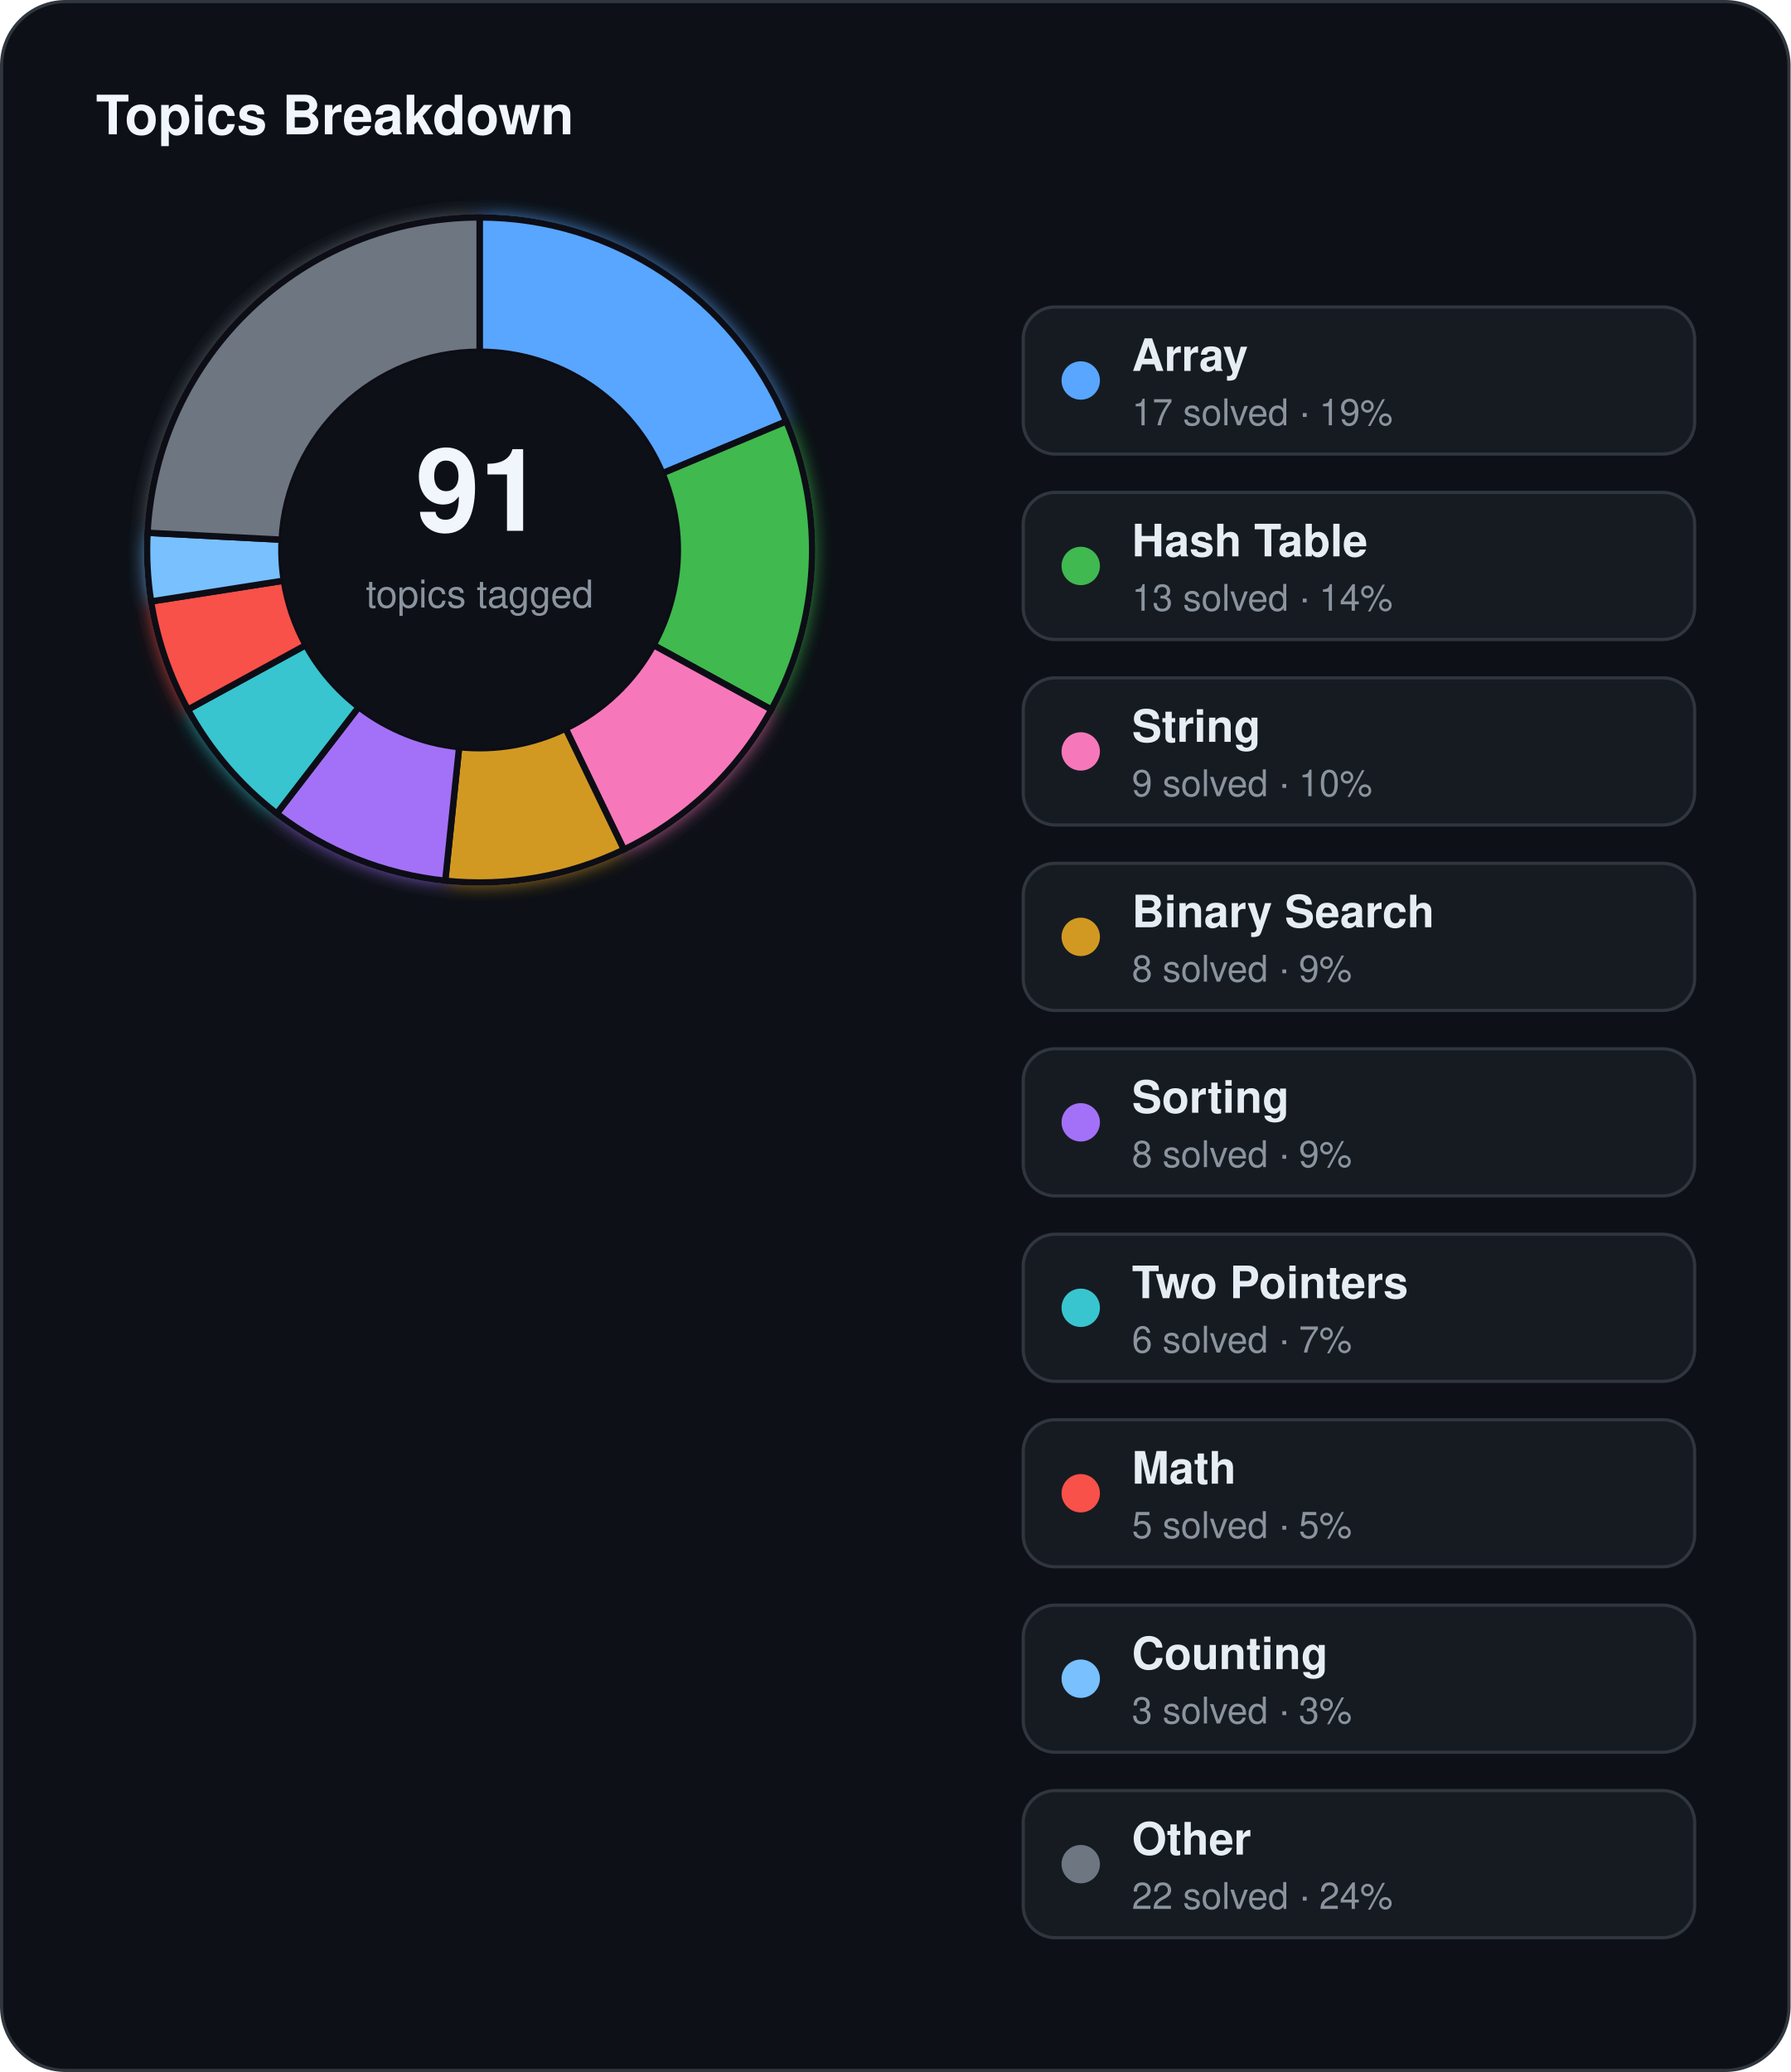
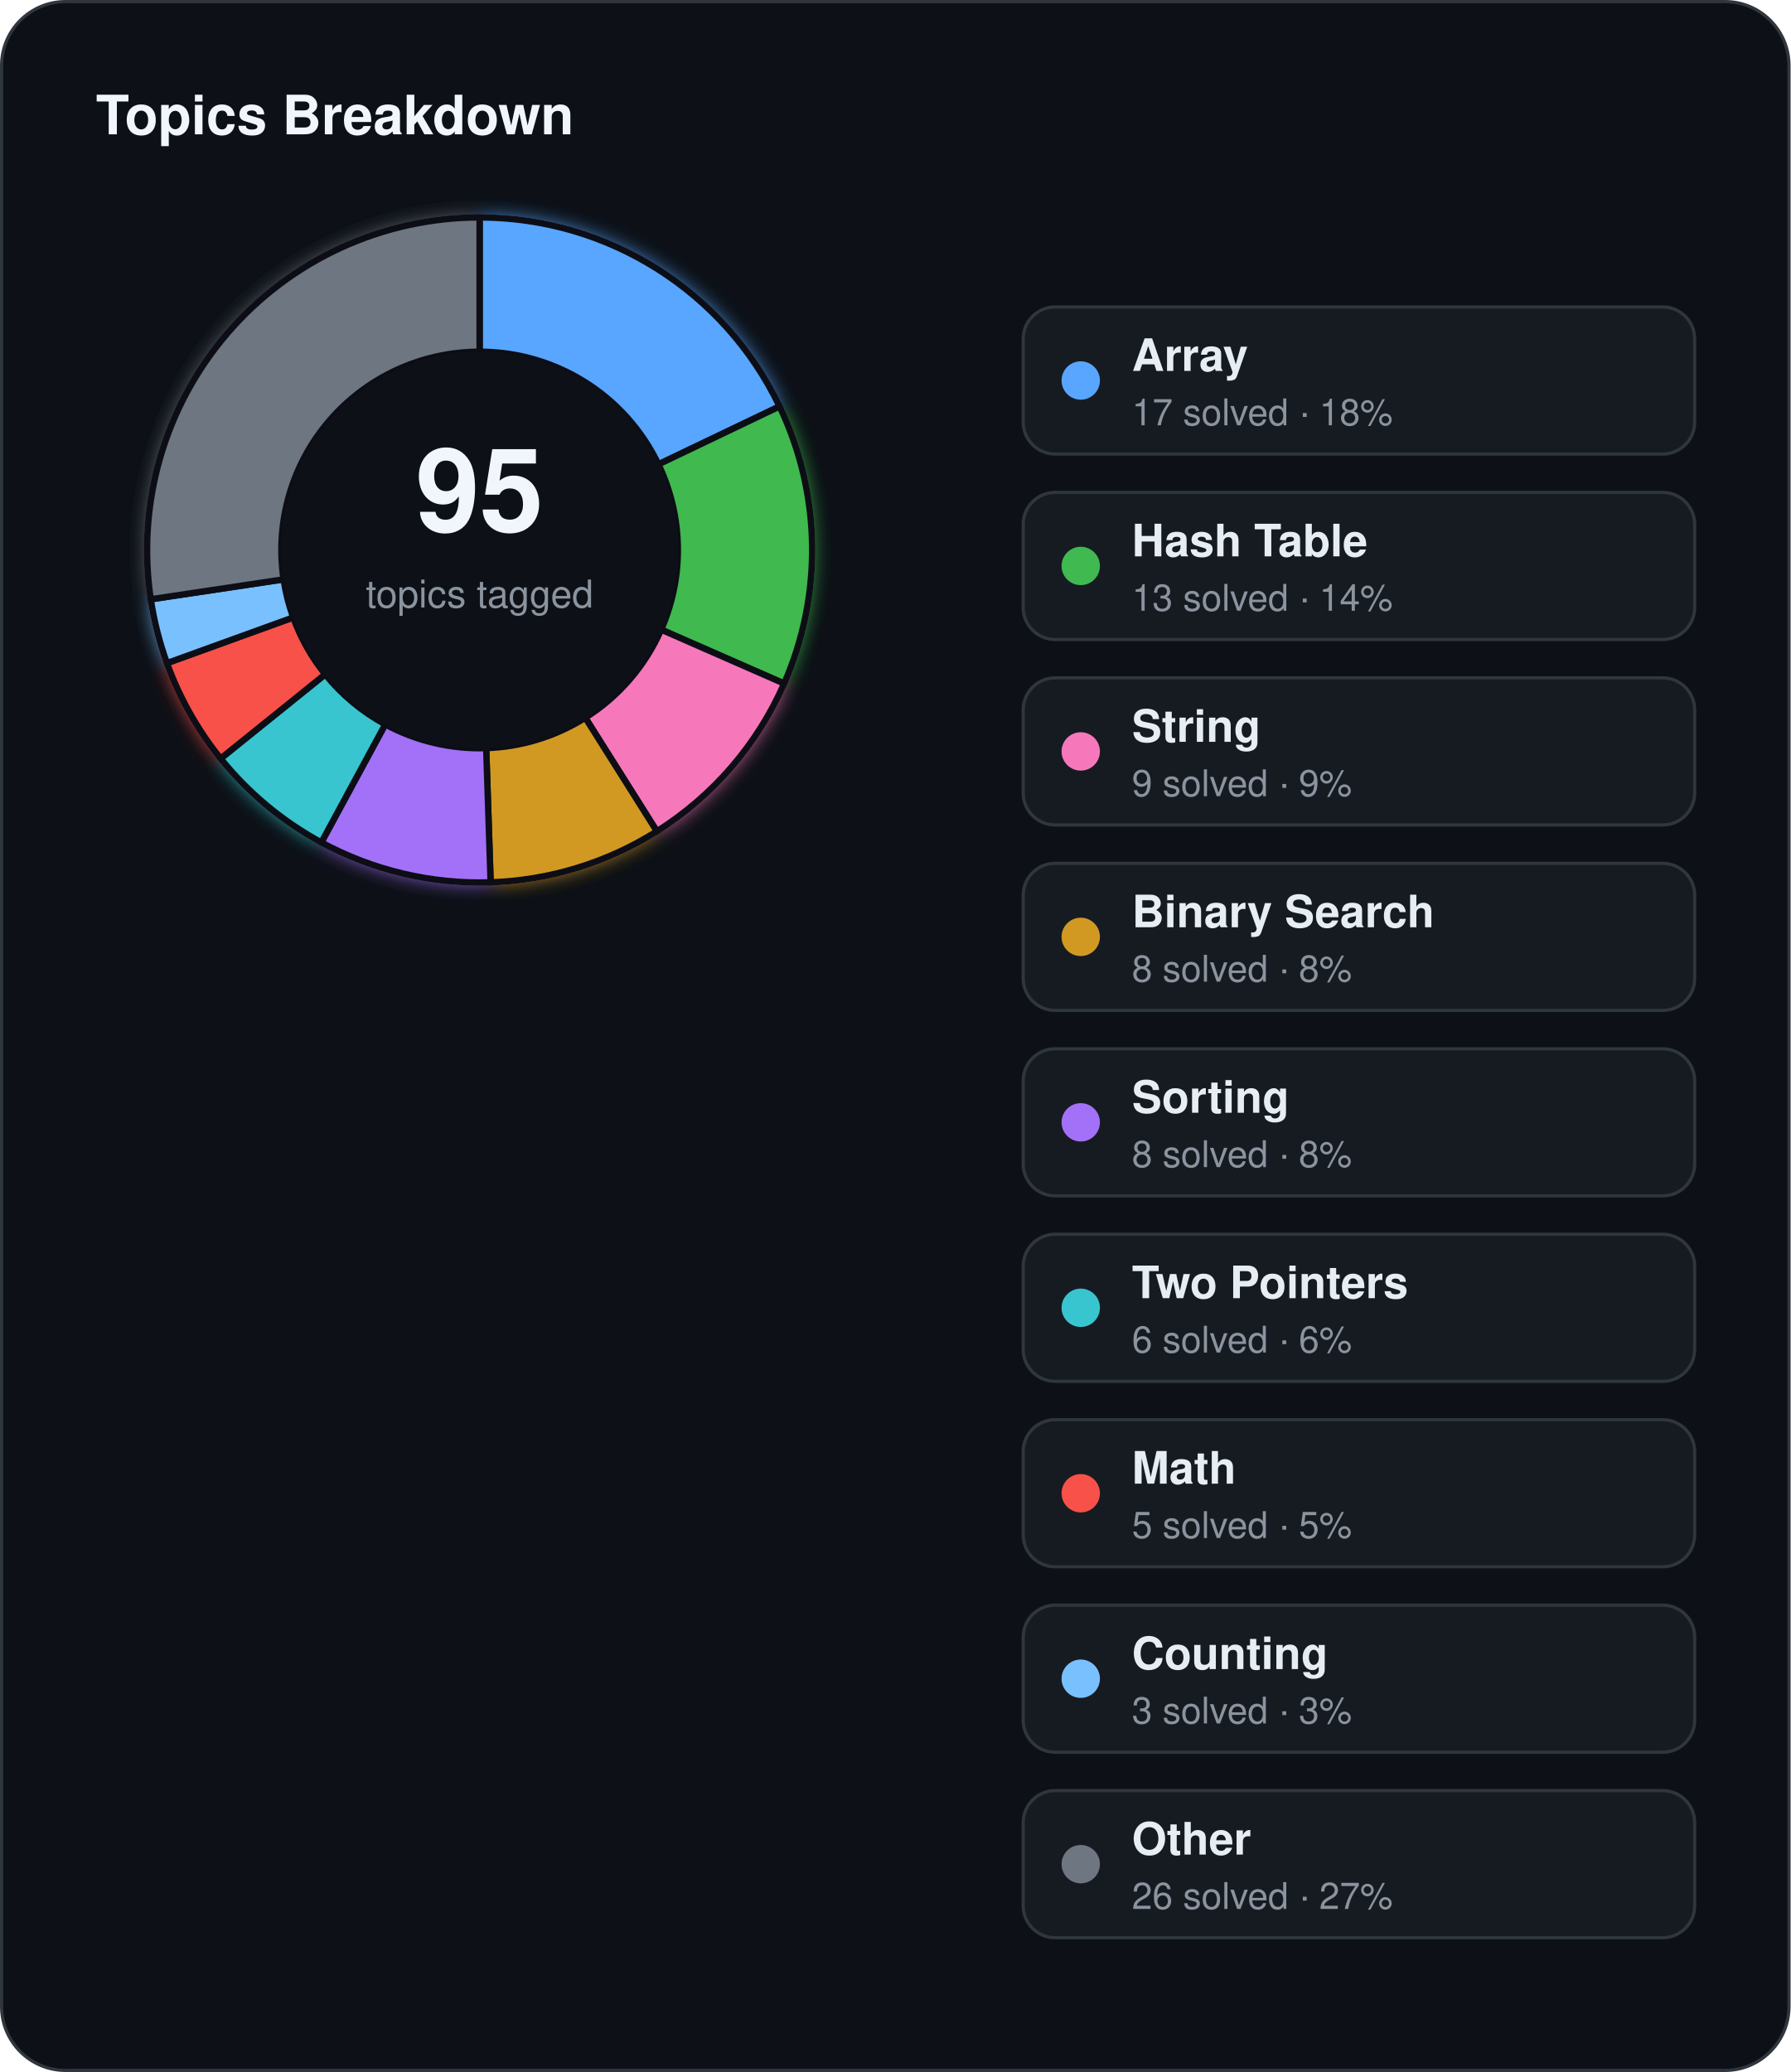
<svg xmlns="http://www.w3.org/2000/svg" width="560" height="648" viewBox="0 0 560 648">
  <defs>
    <filter id="topics-glow" x="-60%" y="-60%" width="220%" height="220%">
      <feGaussianBlur stdDeviation="3" result="blur" />
      <feMerge>
        <feMergeNode in="blur" />
        <feMergeNode in="SourceGraphic" />
      </feMerge>
    </filter>
  </defs>
  <rect x="0.5" y="0.5" width="559" height="647" rx="20" fill="#0d1117" stroke="#30363d" stroke-width="1" />
  <text x="30" y="42" fill="#f0f6fc" font-family="Segoe UI, Helvetica, Arial, sans-serif" font-size="17" font-weight="700">Topics Breakdown</text>
  <g filter="url(#topics-glow)">
-     <path d="M 150.00,68.00 A 104,104 0 0 1 245.91,131.79 L 207.18,148.03 A 62,62 0 0 0 150.00,110.00 Z" fill="#58a6ff" stroke="#0d1117" stroke-width="2" />
-     <path d="M 245.91,131.79 A 104,104 0 0 1 241.24,221.91 L 204.39,201.76 A 62,62 0 0 0 207.18,148.03 Z" fill="#3fb950" stroke="#0d1117" stroke-width="2" />
-     <path d="M 241.24,221.91 A 104,104 0 0 1 195.12,265.70 L 176.90,227.86 A 62,62 0 0 0 204.39,201.76 Z" fill="#f778ba" stroke="#0d1117" stroke-width="2" />
-     <path d="M 195.12,265.70 A 104,104 0 0 1 139.25,275.44 L 143.59,233.67 A 62,62 0 0 0 176.90,227.86 Z" fill="#d29922" stroke="#0d1117" stroke-width="2" />
-     <path d="M 139.25,275.44 A 104,104 0 0 1 86.57,254.42 L 112.19,221.13 A 62,62 0 0 0 143.59,233.67 Z" fill="#a371f7" stroke="#0d1117" stroke-width="2" />
-     <path d="M 86.57,254.42 A 104,104 0 0 1 58.76,221.91 L 95.61,201.76 A 62,62 0 0 0 112.19,221.13 Z" fill="#39c5cf" stroke="#0d1117" stroke-width="2" />
-     <path d="M 58.76,221.91 A 104,104 0 0 1 47.25,188.09 L 88.75,181.59 A 62,62 0 0 0 95.61,201.76 Z" fill="#f85149" stroke="#0d1117" stroke-width="2" />
-     <path d="M 47.25,188.09 A 104,104 0 0 1 46.14,166.62 L 88.08,168.79 A 62,62 0 0 0 88.75,181.59 Z" fill="#79c0ff" stroke="#0d1117" stroke-width="2" />
-     <path d="M 46.14,166.62 A 104,104 0 0 1 150.00,68.00 L 150.00,110.00 A 62,62 0 0 0 88.08,168.79 Z" fill="#6e7681" stroke="#0d1117" stroke-width="2" />
+     <path d="M 150.00,68.00 A 104,104 0 0 1 243.81,127.10 L 205.92,145.23 A 62,62 0 0 0 150.00,110.00 Z" fill="#58a6ff" stroke="#0d1117" stroke-width="2" />
+     <path d="M 243.81,127.10 A 104,104 0 0 1 245.24,213.78 L 206.78,196.91 A 62,62 0 0 0 205.92,145.23 Z" fill="#3fb950" stroke="#0d1117" stroke-width="2" />
+     <path d="M 245.24,213.78 A 104,104 0 0 1 205.44,259.99 L 183.05,224.46 A 62,62 0 0 0 206.78,196.91 Z" fill="#f778ba" stroke="#0d1117" stroke-width="2" />
+     <path d="M 205.44,259.99 A 104,104 0 0 1 153.44,275.94 L 152.05,233.97 A 62,62 0 0 0 183.05,224.46 Z" fill="#d29922" stroke="#0d1117" stroke-width="2" />
+     <path d="M 153.44,275.94 A 104,104 0 0 1 100.50,263.47 L 120.49,226.53 A 62,62 0 0 0 152.05,233.97 Z" fill="#a371f7" stroke="#0d1117" stroke-width="2" />
+     <path d="M 100.50,263.47 A 104,104 0 0 1 69.00,237.23 L 101.71,210.88 A 62,62 0 0 0 120.49,226.53 Z" fill="#39c5cf" stroke="#0d1117" stroke-width="2" />
+     <path d="M 69.00,237.23 A 104,104 0 0 1 52.21,207.39 L 91.70,193.10 A 62,62 0 0 0 101.71,210.88 Z" fill="#f85149" stroke="#0d1117" stroke-width="2" />
+     <path d="M 52.21,207.39 A 104,104 0 0 1 47.15,187.42 L 88.69,181.19 A 62,62 0 0 0 91.70,193.10 Z" fill="#79c0ff" stroke="#0d1117" stroke-width="2" />
+     <path d="M 47.15,187.42 A 104,104 0 0 1 150.00,68.00 L 150.00,110.00 A 62,62 0 0 0 88.69,181.19 Z" fill="#6e7681" stroke="#0d1117" stroke-width="2" />
  </g>
  <circle cx="150" cy="172" r="62" fill="#0d1117" />
-   <text x="150" y="166" text-anchor="middle" fill="#f0f6fc" font-family="Segoe UI, Helvetica, Arial, sans-serif" font-size="36" font-weight="700">91</text>
+   <text x="150" y="166" text-anchor="middle" fill="#f0f6fc" font-family="Segoe UI, Helvetica, Arial, sans-serif" font-size="36" font-weight="700">95</text>
  <text x="150" y="190" text-anchor="middle" fill="#8b949e" font-family="Segoe UI, Helvetica, Arial, sans-serif" font-size="12">topics tagged</text>
  <rect x="320" y="96" width="210" height="46" rx="10" fill="#161b22" stroke="#30363d" stroke-width="1" />
  <circle cx="338" cy="119" r="6" fill="#58a6ff" />
  <text x="354" y="116" fill="#e6edf3" font-family="Segoe UI, Helvetica, Arial, sans-serif" font-size="14" font-weight="600">Array</text>
-   <text x="354" y="133" fill="#8b949e" font-family="Segoe UI, Helvetica, Arial, sans-serif" font-size="11.5">17 solved · 19%</text>
+   <text x="354" y="133" fill="#8b949e" font-family="Segoe UI, Helvetica, Arial, sans-serif" font-size="11.5">17 solved · 18%</text>
  <rect x="320" y="154" width="210" height="46" rx="10" fill="#161b22" stroke="#30363d" stroke-width="1" />
  <circle cx="338" cy="177" r="6" fill="#3fb950" />
  <text x="354" y="174" fill="#e6edf3" font-family="Segoe UI, Helvetica, Arial, sans-serif" font-size="14" font-weight="600">Hash Table</text>
  <text x="354" y="191" fill="#8b949e" font-family="Segoe UI, Helvetica, Arial, sans-serif" font-size="11.5">13 solved · 14%</text>
  <rect x="320" y="212" width="210" height="46" rx="10" fill="#161b22" stroke="#30363d" stroke-width="1" />
  <circle cx="338" cy="235" r="6" fill="#f778ba" />
  <text x="354" y="232" fill="#e6edf3" font-family="Segoe UI, Helvetica, Arial, sans-serif" font-size="14" font-weight="600">String</text>
-   <text x="354" y="249" fill="#8b949e" font-family="Segoe UI, Helvetica, Arial, sans-serif" font-size="11.5">9 solved · 10%</text>
+   <text x="354" y="249" fill="#8b949e" font-family="Segoe UI, Helvetica, Arial, sans-serif" font-size="11.5">9 solved · 9%</text>
  <rect x="320" y="270" width="210" height="46" rx="10" fill="#161b22" stroke="#30363d" stroke-width="1" />
  <circle cx="338" cy="293" r="6" fill="#d29922" />
  <text x="354" y="290" fill="#e6edf3" font-family="Segoe UI, Helvetica, Arial, sans-serif" font-size="14" font-weight="600">Binary Search</text>
-   <text x="354" y="307" fill="#8b949e" font-family="Segoe UI, Helvetica, Arial, sans-serif" font-size="11.5">8 solved · 9%</text>
+   <text x="354" y="307" fill="#8b949e" font-family="Segoe UI, Helvetica, Arial, sans-serif" font-size="11.5">8 solved · 8%</text>
  <rect x="320" y="328" width="210" height="46" rx="10" fill="#161b22" stroke="#30363d" stroke-width="1" />
  <circle cx="338" cy="351" r="6" fill="#a371f7" />
  <text x="354" y="348" fill="#e6edf3" font-family="Segoe UI, Helvetica, Arial, sans-serif" font-size="14" font-weight="600">Sorting</text>
-   <text x="354" y="365" fill="#8b949e" font-family="Segoe UI, Helvetica, Arial, sans-serif" font-size="11.5">8 solved · 9%</text>
+   <text x="354" y="365" fill="#8b949e" font-family="Segoe UI, Helvetica, Arial, sans-serif" font-size="11.5">8 solved · 8%</text>
  <rect x="320" y="386" width="210" height="46" rx="10" fill="#161b22" stroke="#30363d" stroke-width="1" />
  <circle cx="338" cy="409" r="6" fill="#39c5cf" />
  <text x="354" y="406" fill="#e6edf3" font-family="Segoe UI, Helvetica, Arial, sans-serif" font-size="14" font-weight="600">Two Pointers</text>
-   <text x="354" y="423" fill="#8b949e" font-family="Segoe UI, Helvetica, Arial, sans-serif" font-size="11.5">6 solved · 7%</text>
+   <text x="354" y="423" fill="#8b949e" font-family="Segoe UI, Helvetica, Arial, sans-serif" font-size="11.5">6 solved · 6%</text>
  <rect x="320" y="444" width="210" height="46" rx="10" fill="#161b22" stroke="#30363d" stroke-width="1" />
  <circle cx="338" cy="467" r="6" fill="#f85149" />
  <text x="354" y="464" fill="#e6edf3" font-family="Segoe UI, Helvetica, Arial, sans-serif" font-size="14" font-weight="600">Math</text>
  <text x="354" y="481" fill="#8b949e" font-family="Segoe UI, Helvetica, Arial, sans-serif" font-size="11.5">5 solved · 5%</text>
  <rect x="320" y="502" width="210" height="46" rx="10" fill="#161b22" stroke="#30363d" stroke-width="1" />
  <circle cx="338" cy="525" r="6" fill="#79c0ff" />
  <text x="354" y="522" fill="#e6edf3" font-family="Segoe UI, Helvetica, Arial, sans-serif" font-size="14" font-weight="600">Counting</text>
  <text x="354" y="539" fill="#8b949e" font-family="Segoe UI, Helvetica, Arial, sans-serif" font-size="11.5">3 solved · 3%</text>
  <rect x="320" y="560" width="210" height="46" rx="10" fill="#161b22" stroke="#30363d" stroke-width="1" />
  <circle cx="338" cy="583" r="6" fill="#6e7681" />
  <text x="354" y="580" fill="#e6edf3" font-family="Segoe UI, Helvetica, Arial, sans-serif" font-size="14" font-weight="600">Other</text>
-   <text x="354" y="597" fill="#8b949e" font-family="Segoe UI, Helvetica, Arial, sans-serif" font-size="11.5">22 solved · 24%</text>
+   <text x="354" y="597" fill="#8b949e" font-family="Segoe UI, Helvetica, Arial, sans-serif" font-size="11.5">26 solved · 27%</text>
</svg>
